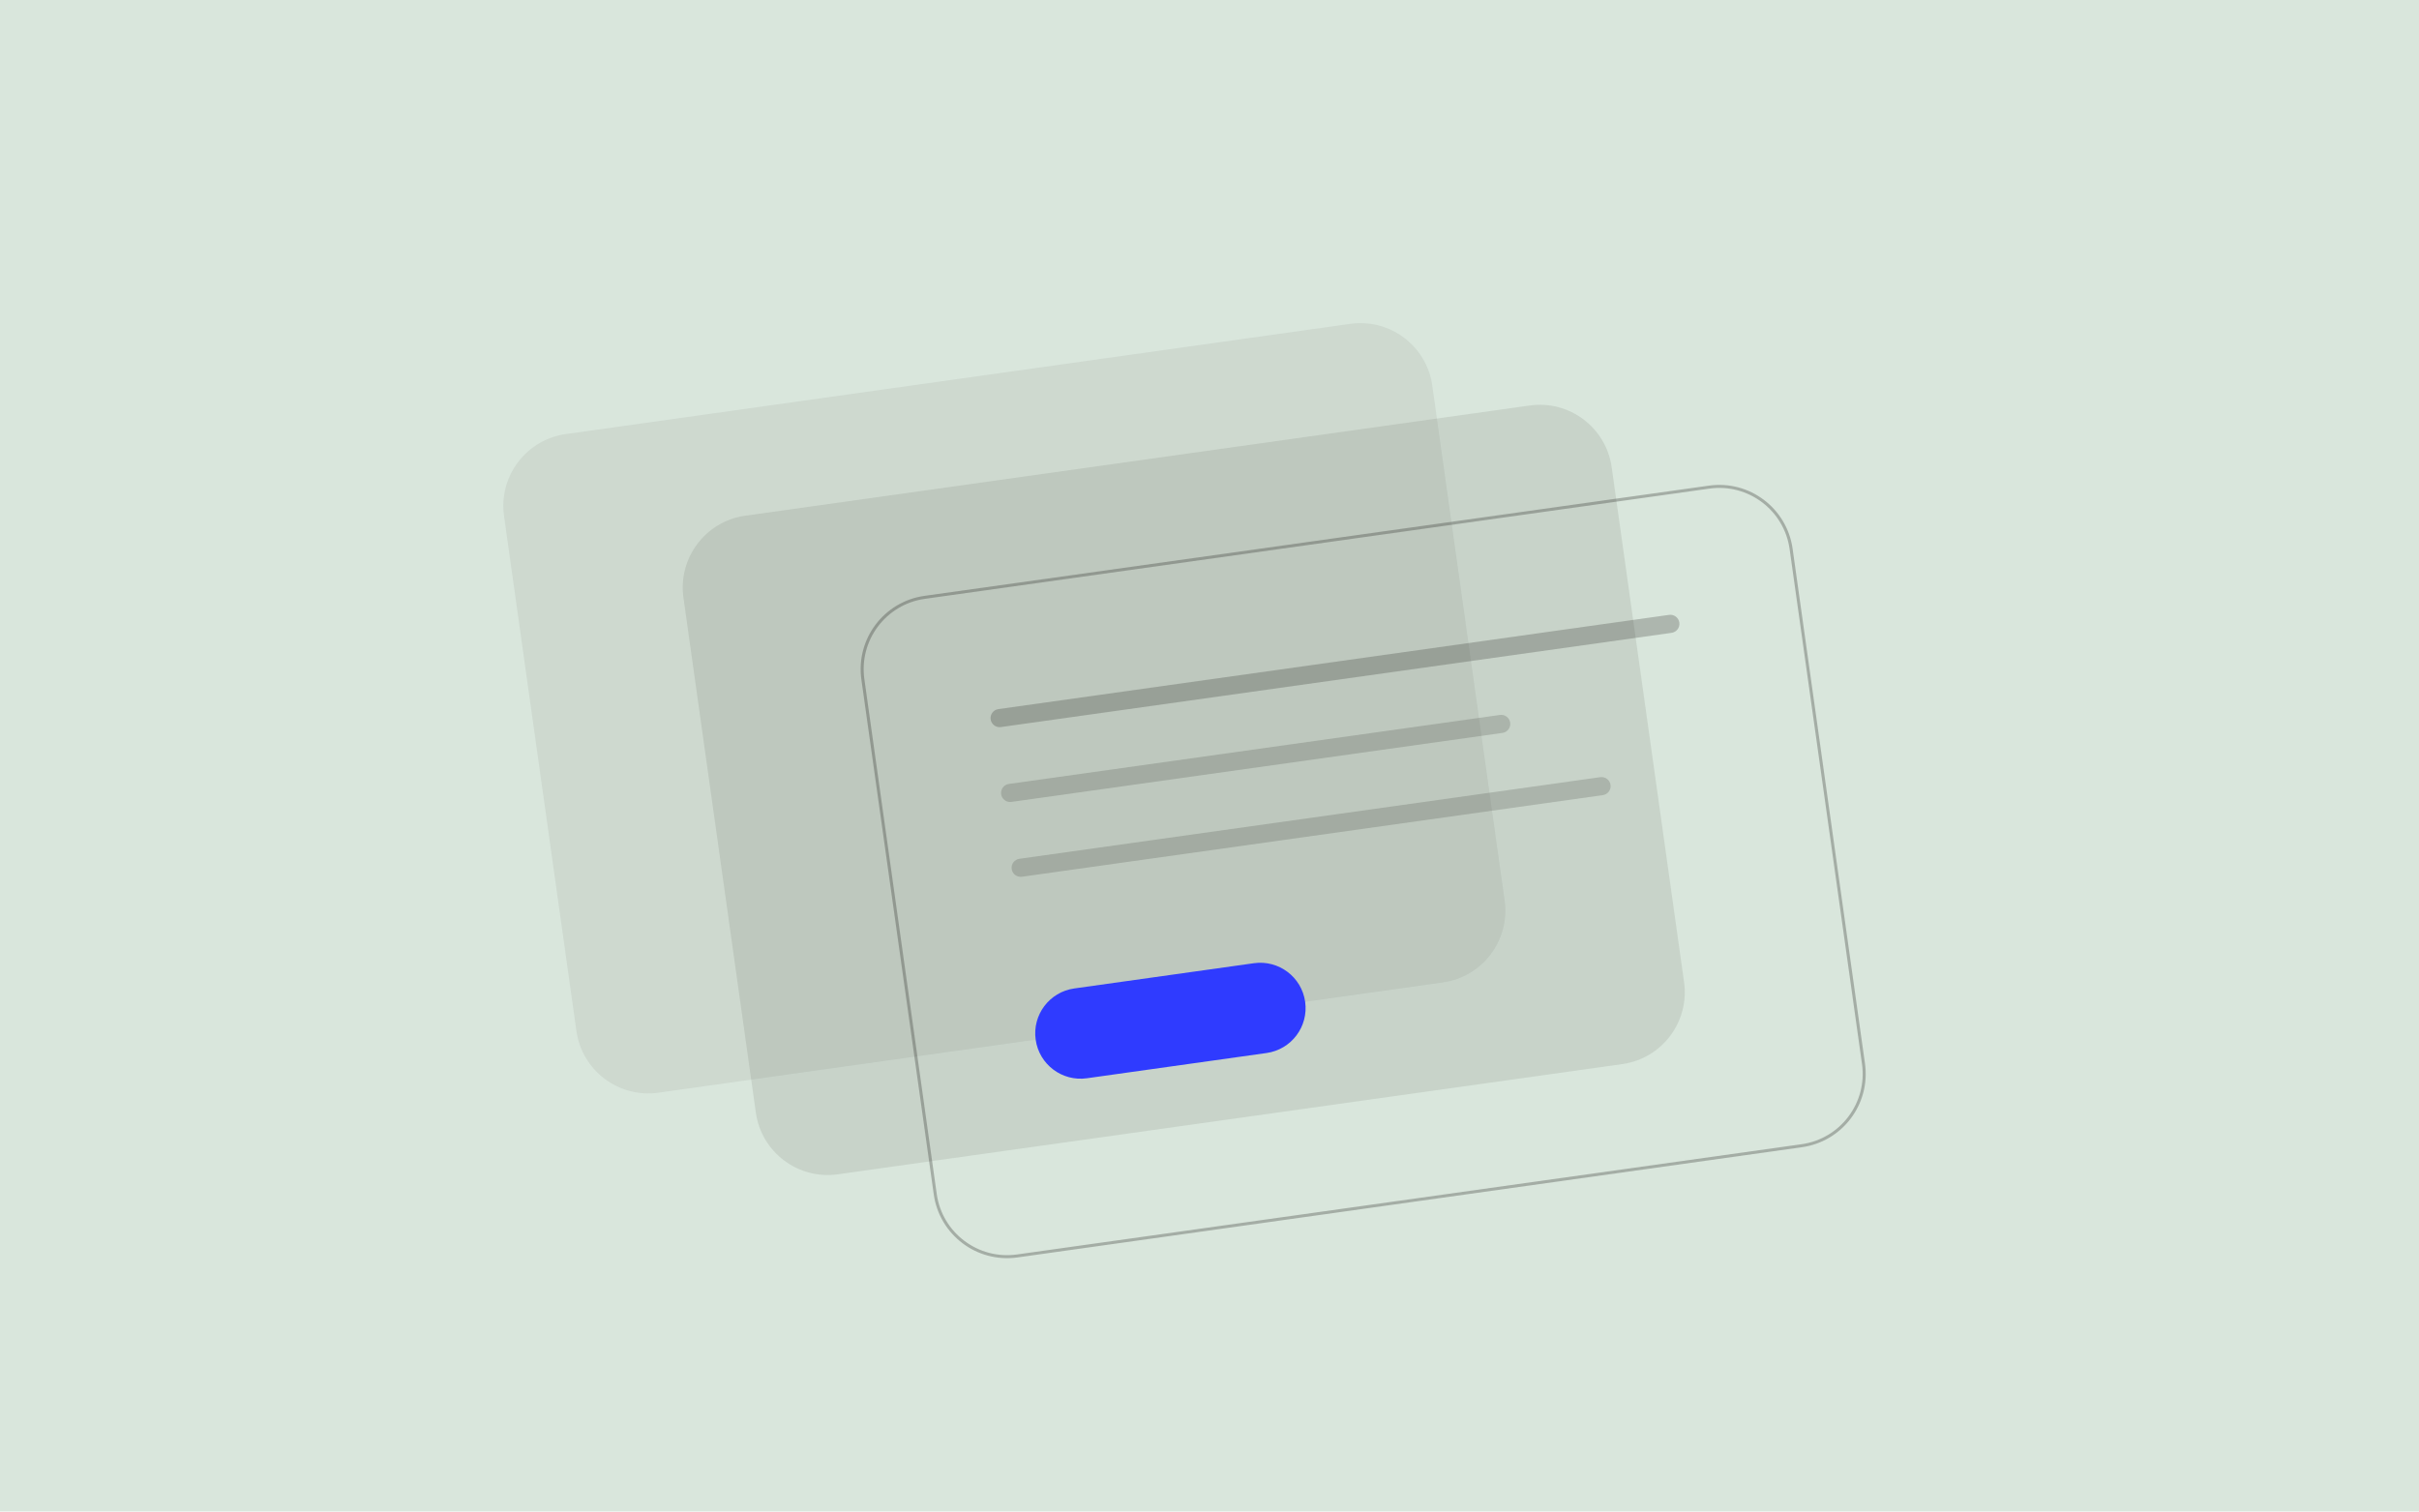
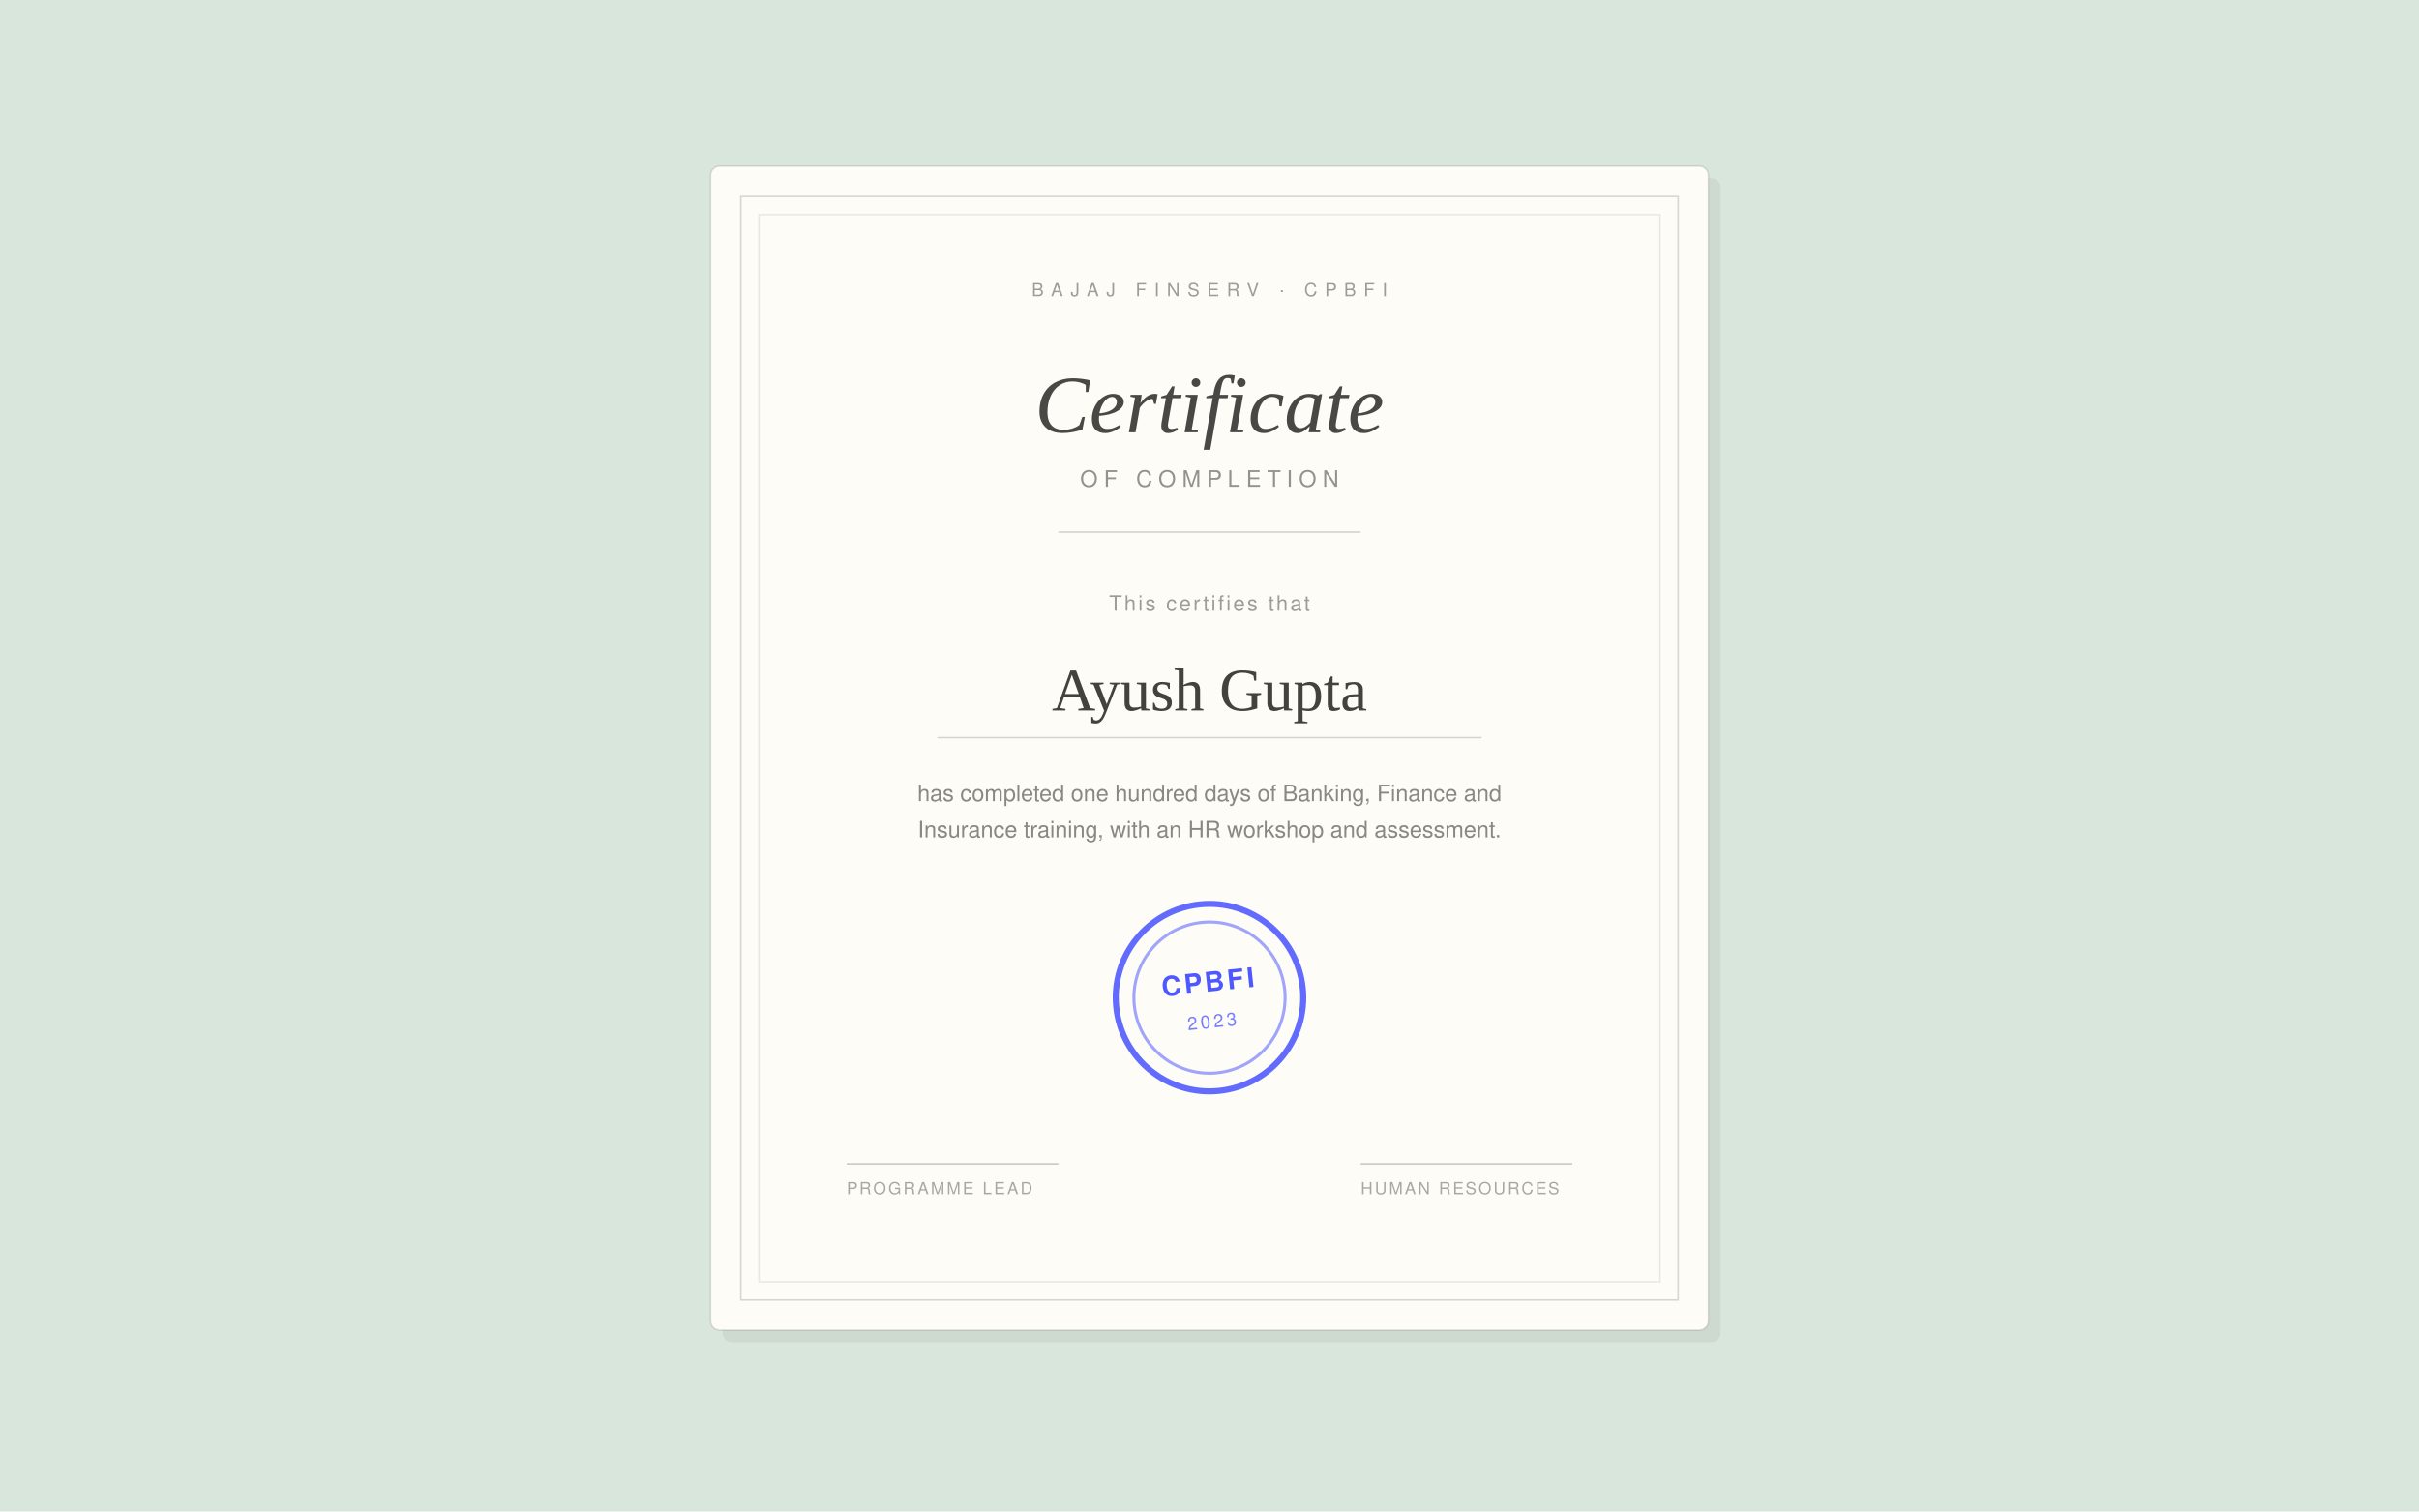
- <svg xmlns="http://www.w3.org/2000/svg" viewBox="0 0 1600 1000" width="1600" height="1000">
+ <svg xmlns="http://www.w3.org/2000/svg" viewBox="0 0 1600 1000" width="1600" height="1000" role="img" aria-label="CPBFI certificate of completion awarded to Ayush Gupta">
  <rect width="1600" height="1000" fill="#d9e6dc" />
-   <g transform="rotate(-8 800 500)">
-     <rect x="360" y="230" width="620" height="440" rx="48" fill="#2b2925" fill-opacity="0.07" />
-     <rect x="470" y="300" width="620" height="440" rx="48" fill="#2b2925" fill-opacity="0.1" />
-     <rect x="580" y="370" width="620" height="440" rx="48" fill="none" stroke="#2b2925" stroke-opacity="0.3" stroke-width="2" />
-     <rect x="660" y="450" width="460" height="12" rx="6" fill="#2b2925" fill-opacity="0.25" />
-     <rect x="660" y="500" width="340" height="12" rx="6" fill="#2b2925" fill-opacity="0.18" />
-     <rect x="660" y="550" width="400" height="12" rx="6" fill="#2b2925" fill-opacity="0.18" />
-     <rect x="660" y="640" width="180" height="60" rx="30" fill="#2f3bff" />
+   <rect x="478" y="118" width="660" height="770" rx="6" fill="#2b2925" fill-opacity="0.07" />
+   <rect x="470" y="110" width="660" height="770" rx="6" fill="#fdfcf7" stroke="#2b2925" stroke-opacity="0.14" />
+   <rect x="490" y="130" width="620" height="730" fill="none" stroke="#2b2925" stroke-opacity="0.18" />
+   <rect x="502" y="142" width="596" height="706" fill="none" stroke="#2b2925" stroke-opacity="0.09" />
+   <text x="800" y="196" text-anchor="middle" font-family="Helvetica, Arial, sans-serif" font-size="12" letter-spacing="5" fill="#2b2925" fill-opacity="0.45">BAJAJ FINSERV · CPBFI</text>
+   <text x="800" y="286" text-anchor="middle" font-family="Georgia, 'Times New Roman', serif" font-size="54" font-style="italic" fill="#2b2925" fill-opacity="0.85">Certificate</text>
+   <text x="800" y="322" text-anchor="middle" font-family="Helvetica, Arial, sans-serif" font-size="15" letter-spacing="4" fill="#2b2925" fill-opacity="0.5">OF COMPLETION</text>
+   <line x1="700" y1="352" x2="900" y2="352" stroke="#2b2925" stroke-opacity="0.2" />
+   <text x="800" y="404" text-anchor="middle" font-family="Helvetica, Arial, sans-serif" font-size="14" letter-spacing="1.5" fill="#2b2925" fill-opacity="0.45">This certifies that</text>
+   <text x="800" y="470" text-anchor="middle" font-family="Georgia, 'Times New Roman', serif" font-size="40" fill="#2b2925" fill-opacity="0.88">Ayush Gupta</text>
+   <line x1="620" y1="488" x2="980" y2="488" stroke="#2b2925" stroke-opacity="0.18" />
+   <text x="800" y="530" text-anchor="middle" font-family="Helvetica, Arial, sans-serif" font-size="15" fill="#2b2925" fill-opacity="0.55">has completed one hundred days of Banking, Finance and</text>
+   <text x="800" y="554" text-anchor="middle" font-family="Helvetica, Arial, sans-serif" font-size="15" fill="#2b2925" fill-opacity="0.55">Insurance training, with an HR workshop and assessment.</text>
+   <g transform="rotate(-6 800 660)">
+     <circle cx="800" cy="660" r="62" fill="none" stroke="#2f3bff" stroke-opacity="0.75" stroke-width="4" />
+     <circle cx="800" cy="660" r="50" fill="none" stroke="#2f3bff" stroke-opacity="0.45" stroke-width="2" />
+     <text x="800" y="656" text-anchor="middle" font-family="Helvetica, Arial, sans-serif" font-size="18" font-weight="bold" letter-spacing="2" fill="#2f3bff" fill-opacity="0.85">CPBFI</text>
+     <text x="800" y="680" text-anchor="middle" font-family="Helvetica, Arial, sans-serif" font-size="12" letter-spacing="2" fill="#2f3bff" fill-opacity="0.65">2023</text>
  </g>
+   <line x1="560" y1="770" x2="700" y2="770" stroke="#2b2925" stroke-opacity="0.25" />
+   <text x="560" y="790" font-family="Helvetica, Arial, sans-serif" font-size="11" letter-spacing="1.4" fill="#2b2925" fill-opacity="0.4">PROGRAMME LEAD</text>
+   <line x1="900" y1="770" x2="1040" y2="770" stroke="#2b2925" stroke-opacity="0.25" />
+   <text x="900" y="790" font-family="Helvetica, Arial, sans-serif" font-size="11" letter-spacing="1.4" fill="#2b2925" fill-opacity="0.4">HUMAN RESOURCES</text>
</svg>
